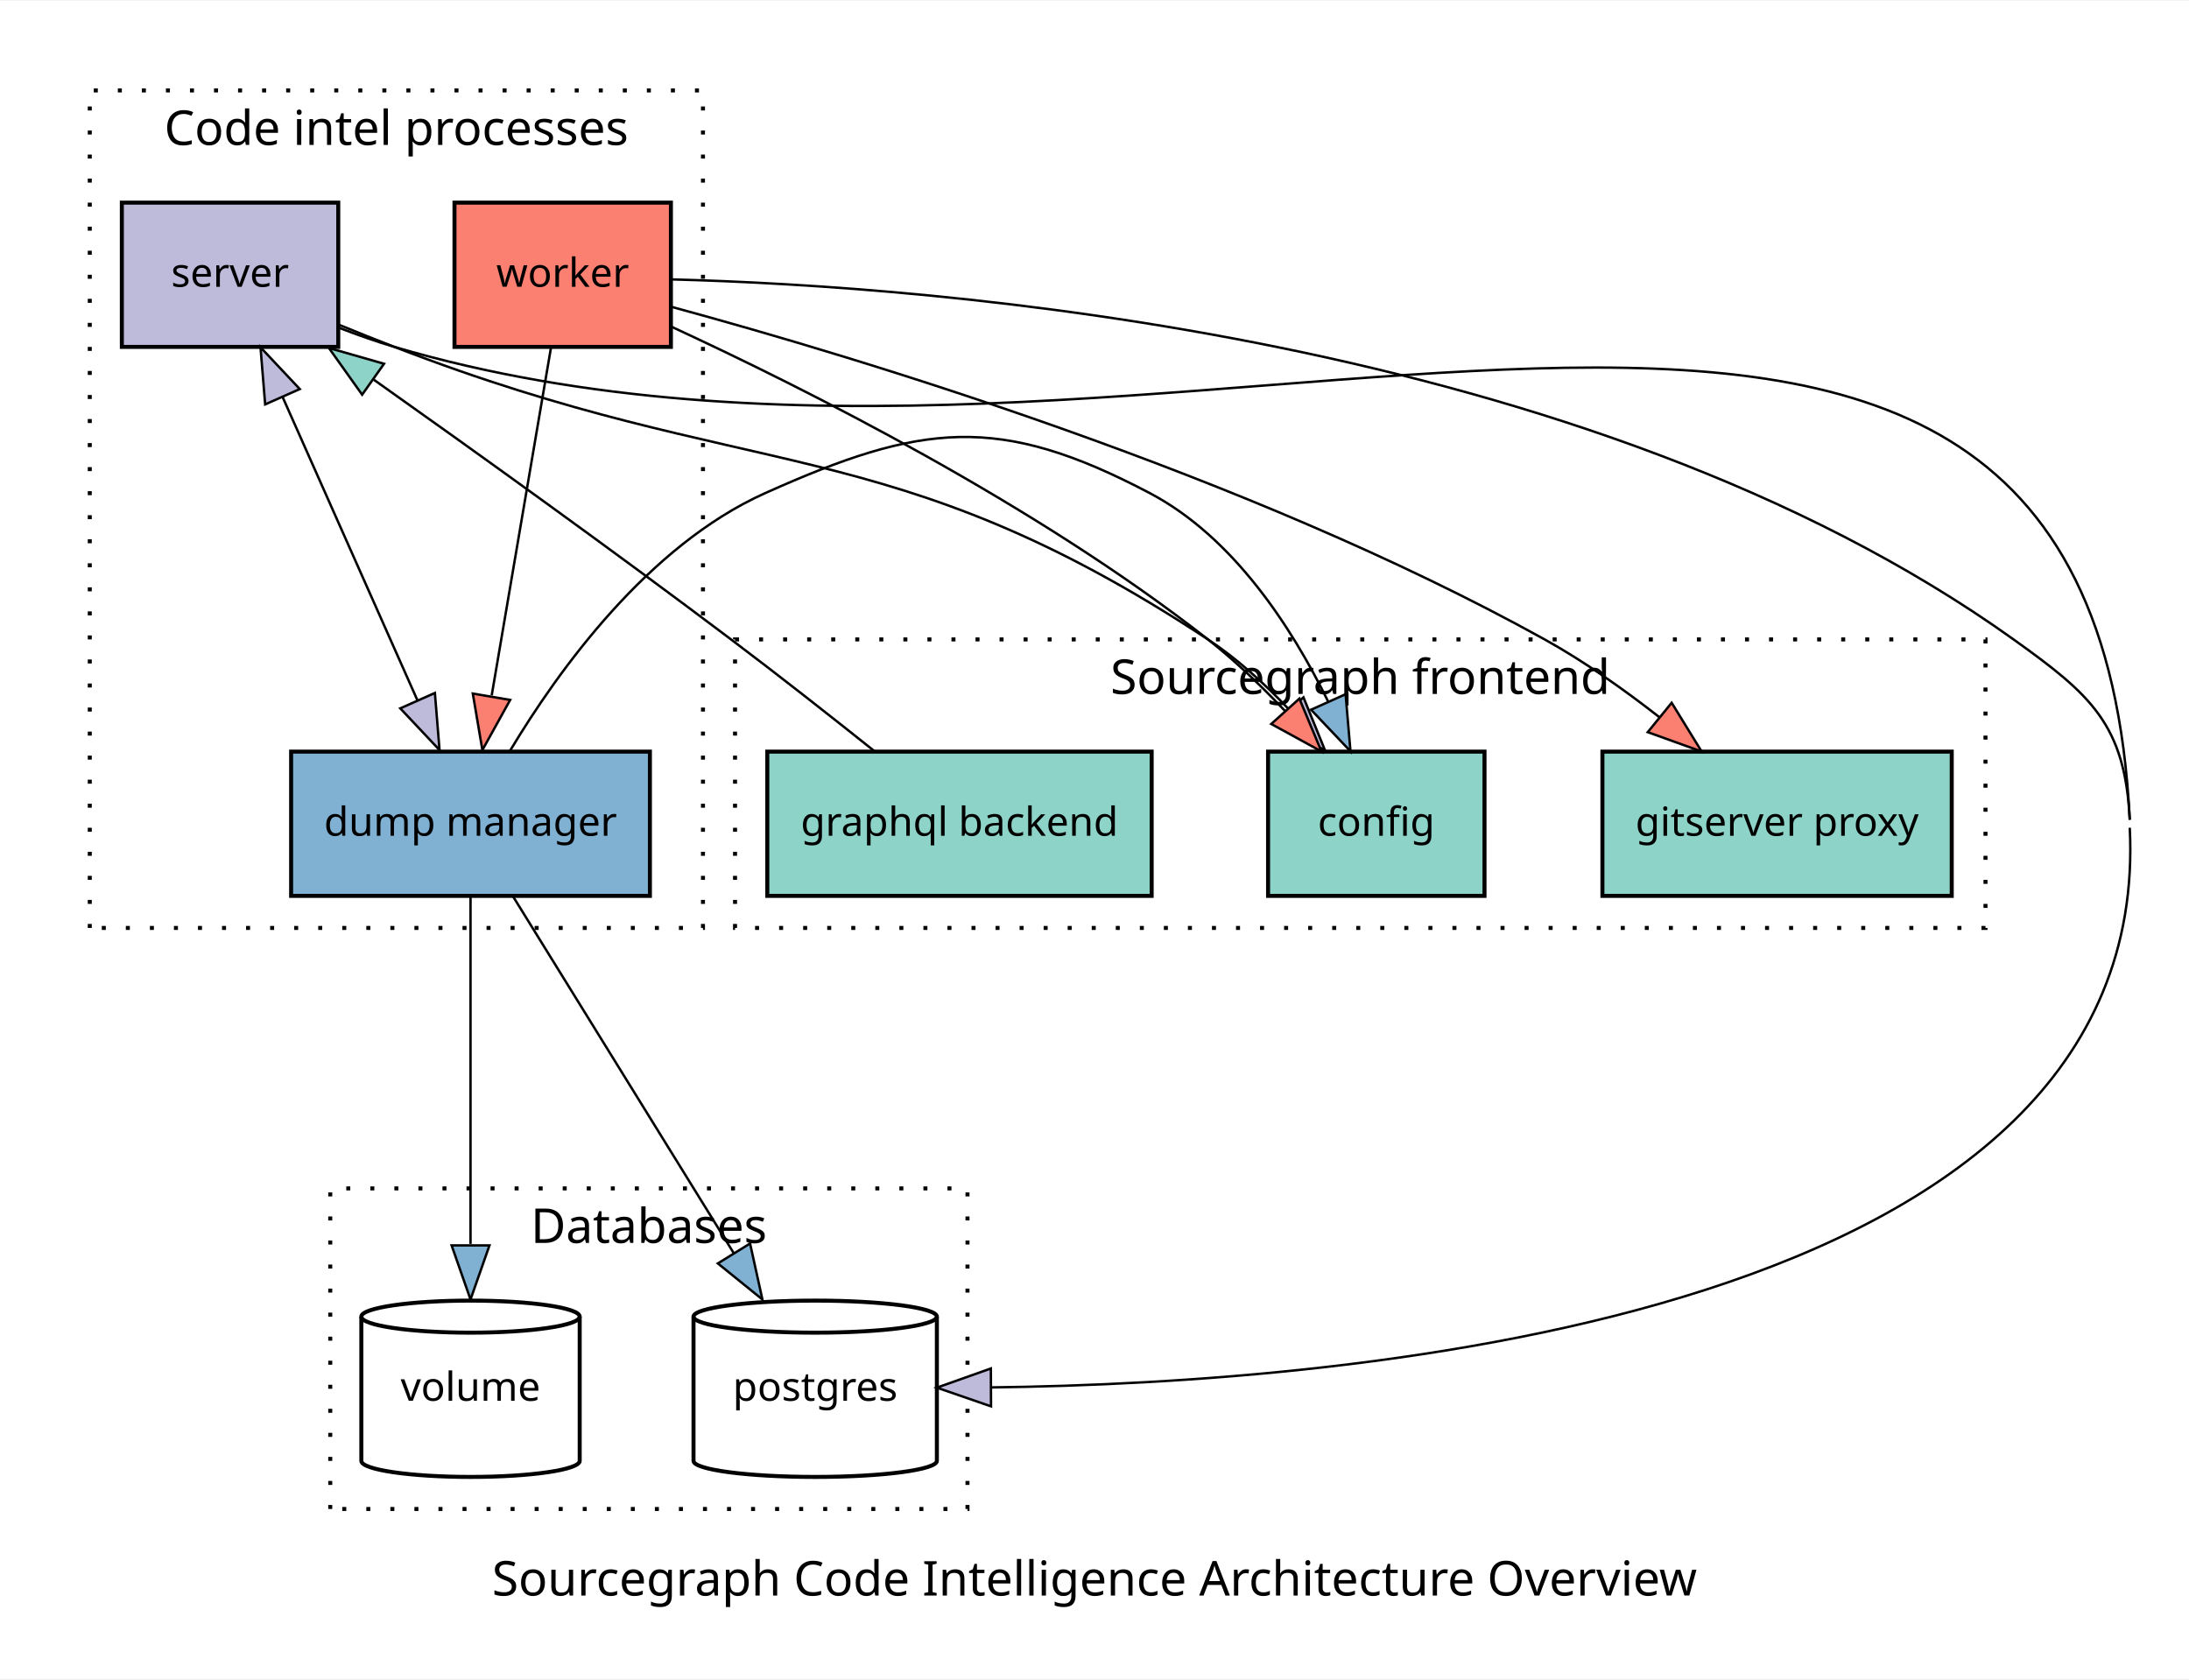
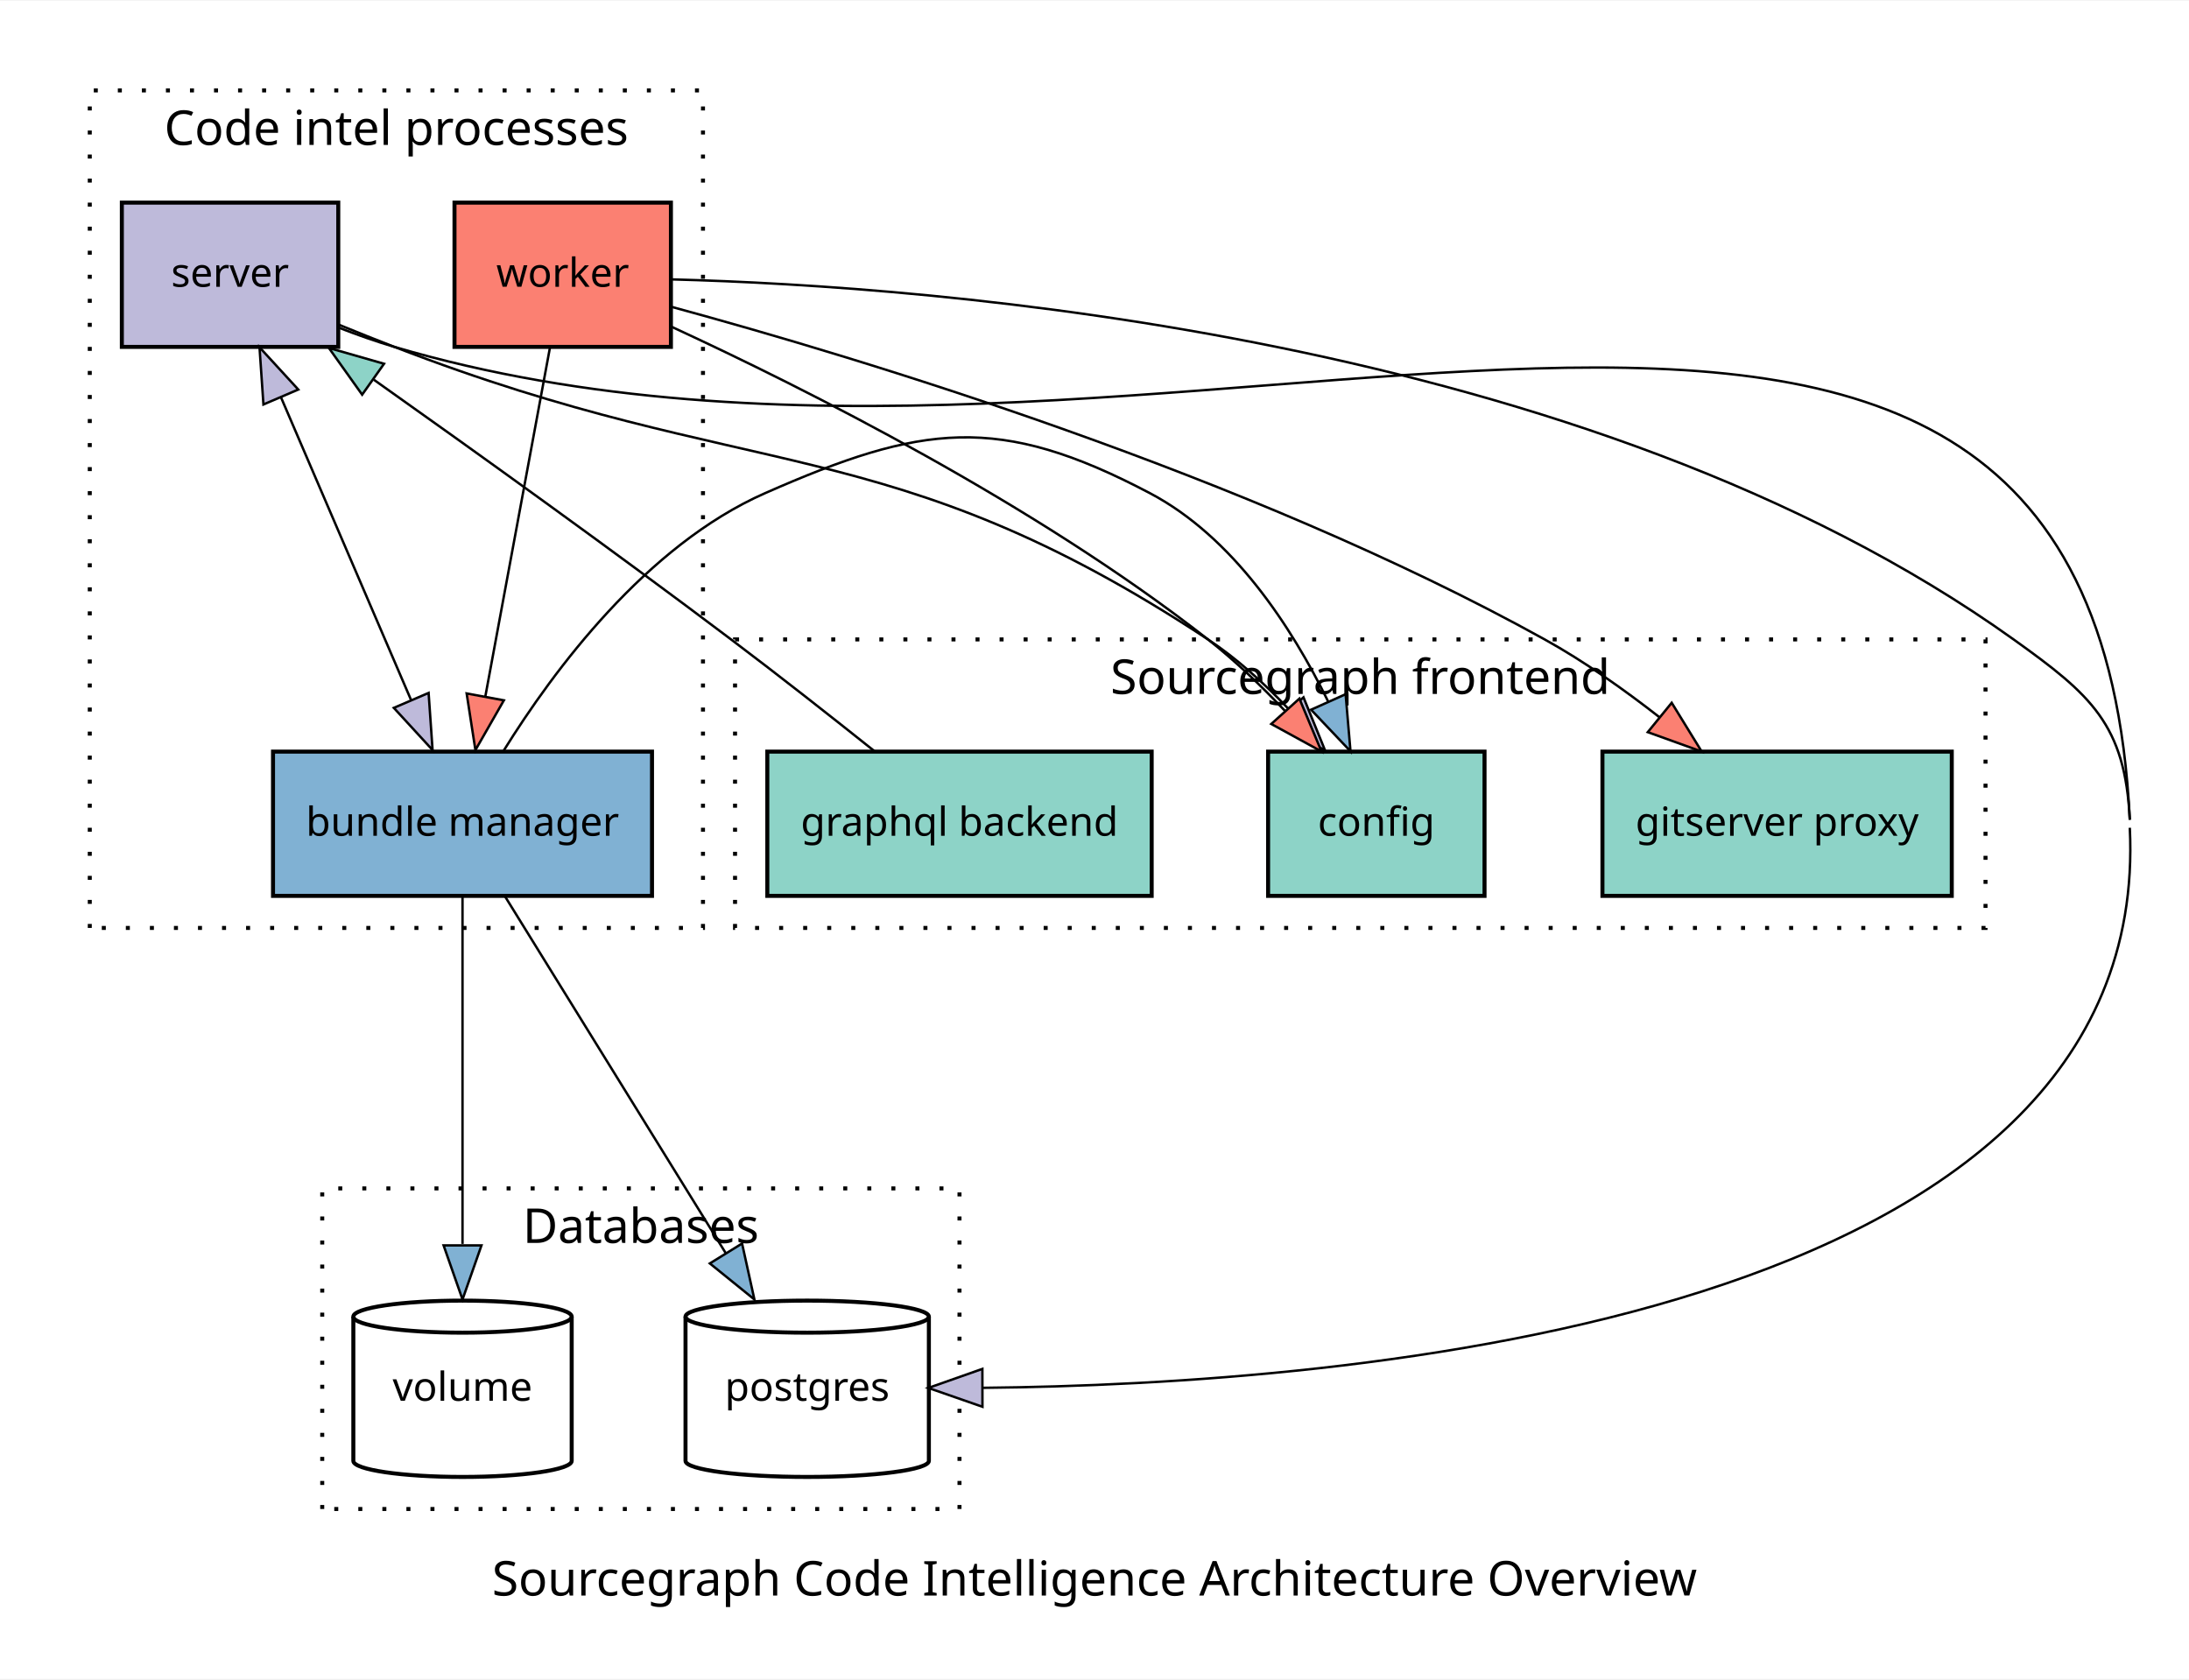
- <svg xmlns="http://www.w3.org/2000/svg" xmlns:xlink="http://www.w3.org/1999/xlink" width="546pt" height="419pt" viewBox="0.00 0.00 546.18 418.80">
+ <svg xmlns="http://www.w3.org/2000/svg" xmlns:xlink="http://www.w3.org/1999/xlink" width="546pt" height="419pt" viewBox="0.00 0.00 546.17 418.80">
  <g id="graph0" class="graph" transform="scale(1 1) rotate(0) translate(14.4 404.4)">
-     <polygon fill="white" stroke="transparent" points="-14.4,14.4 -14.4,-404.4 531.78,-404.4 531.78,14.4 -14.4,14.4" />
+     <polygon fill="white" stroke="transparent" points="-14.4,14.4 -14.4,-404.4 531.77,-404.4 531.77,14.4 -14.4,14.4" />
    <text text-anchor="middle" x="258.69" y="-6.4" font-family="Iosevka" font-size="12.00">Sourcegraph Code Intelligence Architecture Overview</text>
-     <g id="clust3" class="cluster">
-       <polygon fill="none" stroke="black" stroke-dasharray="1,5" points="68,-28 68,-108 227,-108 227,-28 68,-28" />
-       <text text-anchor="middle" x="147.5" y="-94.4" font-family="Iosevka" font-size="12.00">Databases</text>
-     </g>
    <g id="clust1" class="cluster">
      <polygon fill="none" stroke="black" stroke-dasharray="1,5" points="169,-173 169,-245 481,-245 481,-173 169,-173" />
      <text text-anchor="middle" x="325" y="-231.4" font-family="Iosevka" font-size="12.00">Sourcegraph frontend</text>
    </g>
    <g id="clust2" class="cluster">
      <polygon fill="none" stroke="black" stroke-dasharray="1,5" points="8,-173 8,-382 161,-382 161,-173 8,-173" />
      <text text-anchor="middle" x="84.5" y="-368.4" font-family="Iosevka" font-size="12.00">Code intel processes</text>
+     </g>
+     <g id="clust3" class="cluster">
+       <polygon fill="none" stroke="black" stroke-dasharray="1,5" points="66,-28 66,-108 225,-108 225,-28 66,-28" />
+       <text text-anchor="middle" x="145.5" y="-94.4" font-family="Iosevka" font-size="12.00">Databases</text>
    </g>
    <g id="node1" class="node">
      <polygon fill="#8dd3c7" stroke="black" points="272.95,-217 177.05,-217 177.05,-181 272.95,-181 272.95,-217" />
      <text text-anchor="middle" x="225" y="-196" font-family="Iosevka" font-size="10.00">graphql backend</text>
    </g>
    <g id="node4" class="node">
      <g id="a_node4">
        <a xlink:href="https://github.com/sourcegraph/sourcegraph/tree/master/lsif/src/server" xlink:title="server" target="_blank">
          <polygon fill="#bebada" stroke="black" points="70,-354 16,-354 16,-318 70,-318 70,-354" />
          <text text-anchor="middle" x="43" y="-333" font-family="Iosevka" font-size="10.00">server</text>
        </a>
      </g>
    </g>
    <g id="edge1" class="edge">
      <path fill="none" stroke="black" stroke-width="0.6" d="M203.79,-217.11C193.14,-225.61 179.98,-235.97 168,-245 138.33,-267.38 104.03,-291.99 78.87,-309.81" />
      <polygon fill="#8dd3c7" stroke="black" stroke-width="0.6" points="75.96,-306.08 67.66,-317.73 81.42,-313.79 75.96,-306.08" />
    </g>
    <g id="node2" class="node">
      <polygon fill="#8dd3c7" stroke="black" points="472.58,-217 385.42,-217 385.42,-181 472.58,-181 472.58,-217" />
      <text text-anchor="middle" x="429" y="-196" font-family="Iosevka" font-size="10.00">gitserver proxy</text>
    </g>
    <g id="node3" class="node">
      <polygon fill="#8dd3c7" stroke="black" points="356,-217 302,-217 302,-181 356,-181 356,-217" />
      <text text-anchor="middle" x="329" y="-196" font-family="Iosevka" font-size="10.00">config</text>
    </g>
    <g id="edge2" class="edge">
      <path fill="none" stroke="black" stroke-width="0.6" d="M70.27,-323.48C74.84,-321.61 79.54,-319.72 84,-318 173.42,-283.41 206.93,-297.75 287,-245 294.2,-240.25 301.04,-234.03 307.02,-227.73" />
      <polygon fill="#bebada" stroke="black" stroke-width="0.6" points="310.83,-230.55 316.21,-217.3 303.74,-224.31 310.83,-230.55" />
    </g>
    <g id="node6" class="node">
      <g id="a_node6">
-         <a xlink:href="https://github.com/sourcegraph/sourcegraph/tree/master/lsif/src/dump-manager" xlink:title="dump manager" target="_blank">
-           <polygon fill="#80b1d3" stroke="black" points="147.76,-217 58.24,-217 58.24,-181 147.76,-181 147.76,-217" />
-           <text text-anchor="middle" x="103" y="-196" font-family="Iosevka" font-size="10.00">dump manager</text>
+         <a xlink:href="https://github.com/sourcegraph/sourcegraph/tree/master/lsif/src/bundle-manager" xlink:title="bundle manager" target="_blank">
+           <polygon fill="#80b1d3" stroke="black" points="148.28,-217 53.72,-217 53.72,-181 148.28,-181 148.28,-217" />
+           <text text-anchor="middle" x="101" y="-196" font-family="Iosevka" font-size="10.00">bundle manager</text>
        </a>
      </g>
    </g>
    <g id="edge3" class="edge">
-       <path fill="none" stroke="black" stroke-width="0.6" d="M56.15,-305.41C66.11,-283 79.74,-252.34 89.73,-229.86" />
-       <polygon fill="#bebada" stroke="black" stroke-width="0.6" points="51.76,-303.65 50.6,-317.9 60.4,-307.48 51.76,-303.65" />
-       <polygon fill="#bebada" stroke="black" stroke-width="0.6" points="94.11,-231.64 95.27,-217.39 85.47,-227.8 94.11,-231.64" />
+       <path fill="none" stroke="black" stroke-width="0.6" d="M55.71,-305.41C65.34,-283 78.51,-252.34 88.17,-229.86" />
+       <polygon fill="#bebada" stroke="black" stroke-width="0.6" points="51.33,-303.63 50.35,-317.9 60.02,-307.36 51.33,-303.63" />
+       <polygon fill="#bebada" stroke="black" stroke-width="0.6" points="92.54,-231.65 93.53,-217.39 83.86,-227.92 92.54,-231.65" />
    </g>
    <g id="node7" class="node">
-       <path fill="white" stroke="black" d="M219.36,-76C219.36,-78.21 205.75,-80 189,-80 172.25,-80 158.64,-78.21 158.64,-76 158.64,-76 158.64,-40 158.64,-40 158.64,-37.79 172.25,-36 189,-36 205.75,-36 219.36,-37.79 219.36,-40 219.36,-40 219.36,-76 219.36,-76" />
-       <path fill="none" stroke="black" d="M219.36,-76C219.36,-73.79 205.75,-72 189,-72 172.25,-72 158.64,-73.79 158.64,-76" />
-       <text text-anchor="middle" x="189" y="-55" font-family="Iosevka" font-size="10.00">postgres</text>
+       <path fill="white" stroke="black" d="M217.36,-76C217.36,-78.21 203.75,-80 187,-80 170.25,-80 156.64,-78.21 156.64,-76 156.64,-76 156.64,-40 156.64,-40 156.64,-37.79 170.25,-36 187,-36 203.75,-36 217.36,-37.79 217.36,-40 217.36,-40 217.36,-76 217.36,-76" />
+       <path fill="none" stroke="black" d="M217.36,-76C217.36,-73.79 203.75,-72 187,-72 170.25,-72 156.64,-73.79 156.64,-76" />
+       <text text-anchor="middle" x="187" y="-55" font-family="Iosevka" font-size="10.00">postgres</text>
    </g>
    <g id="edge4" class="edge">
-       <path fill="none" stroke="black" stroke-width="0.6" d="M70.05,-322.83C74.65,-321.04 79.42,-319.35 84,-318 275.37,-261.75 507.11,-399.22 517,-200" />
-       <path fill="none" stroke="black" stroke-width="0.6" d="M517,-198C523.07,-75.75 323.72,-59.44 232.94,-58.34" />
-       <polygon fill="#bebada" stroke="black" stroke-width="0.6" points="232.87,-53.61 219.35,-58.28 232.83,-63.06 232.87,-53.61" />
+       <path fill="none" stroke="black" stroke-width="0.6" d="M70.05,-322.83C74.65,-321.04 79.42,-319.35 84,-318 275.37,-261.75 507.33,-399.23 517,-200" />
+       <path fill="none" stroke="black" stroke-width="0.6" d="M517,-198C522.97,-74.96 321.99,-59.12 230.85,-58.24" />
+       <polygon fill="#bebada" stroke="black" stroke-width="0.6" points="230.73,-53.51 217.22,-58.21 230.71,-62.96 230.73,-53.51" />
    </g>
    <g id="node5" class="node">
      <g id="a_node5">
        <a xlink:href="https://github.com/sourcegraph/sourcegraph/tree/master/lsif/src/worker" xlink:title="worker" target="_blank">
          <polygon fill="#fb8072" stroke="black" points="153,-354 99,-354 99,-318 153,-318 153,-354" />
          <text text-anchor="middle" x="126" y="-333" font-family="Iosevka" font-size="10.00">worker</text>
        </a>
      </g>
    </g>
    <g id="edge5" class="edge">
      <path fill="none" stroke="black" stroke-width="0.6" d="M153.27,-327.96C199.8,-315.32 296.68,-286.18 371,-245 380.88,-239.53 390.86,-232.45 399.7,-225.54" />
      <polygon fill="#fb8072" stroke="black" stroke-width="0.6" points="402.7,-229.19 410.19,-217.01 396.73,-221.86 402.7,-229.19" />
    </g>
    <g id="edge6" class="edge">
      <path fill="none" stroke="black" stroke-width="0.6" d="M153.21,-323C186.55,-307.59 243.9,-278.78 287,-245 293.68,-239.76 300.26,-233.44 306.16,-227.22" />
      <polygon fill="#fb8072" stroke="black" stroke-width="0.6" points="309.81,-230.23 315.33,-217.03 302.79,-223.9 309.81,-230.23" />
    </g>
    <g id="edge7" class="edge">
-       <path fill="none" stroke="black" stroke-width="0.6" d="M123.09,-317.9C119.37,-296.11 112.89,-258.04 108.29,-231.06" />
-       <polygon fill="#fb8072" stroke="black" stroke-width="0.6" points="112.89,-229.9 105.96,-217.39 103.57,-231.49 112.89,-229.9" />
+       <path fill="none" stroke="black" stroke-width="0.6" d="M122.83,-317.9C118.78,-296.01 111.68,-257.69 106.68,-230.69" />
+       <polygon fill="#fb8072" stroke="black" stroke-width="0.6" points="111.32,-229.8 104.22,-217.39 102.03,-231.52 111.32,-229.8" />
    </g>
    <g id="edge8" class="edge">
-       <path fill="none" stroke="black" stroke-width="0.6" d="M153.32,-334.84C217.73,-333.15 381.61,-321.12 488,-245 507.35,-231.16 515.82,-223.76 517,-200" />
+       <path fill="none" stroke="black" stroke-width="0.6" d="M153.32,-334.84C217.73,-333.15 381.61,-321.12 488,-245 507.35,-231.16 515.85,-223.77 517,-200" />
    </g>
    <g id="edge9" class="edge">
-       <path fill="none" stroke="black" stroke-width="0.6" d="M112.87,-217.23C124.9,-237.28 147.27,-268.39 176.5,-281.5 215.43,-298.96 234.76,-301.4 272.5,-281.5 293.24,-270.57 307.82,-248.21 316.97,-229.53" />
+       <path fill="none" stroke="black" stroke-width="0.6" d="M111.27,-217.24C123.74,-237.31 146.83,-268.43 176.5,-281.5 215.55,-298.7 234.76,-301.4 272.5,-281.5 293.24,-270.57 307.82,-248.21 316.97,-229.53" />
      <polygon fill="#80b1d3" stroke="black" stroke-width="0.6" points="321.34,-231.33 322.56,-217.08 312.72,-227.46 321.34,-231.33" />
    </g>
    <g id="edge11" class="edge">
-       <path fill="none" stroke="black" stroke-width="0.6" d="M113.55,-180.96C127.22,-158.85 151.36,-119.83 168.66,-91.87" />
-       <polygon fill="#80b1d3" stroke="black" stroke-width="0.6" points="172.75,-94.25 175.83,-80.28 164.71,-89.28 172.75,-94.25" />
+       <path fill="none" stroke="black" stroke-width="0.6" d="M111.55,-180.96C125.22,-158.85 149.36,-119.83 166.66,-91.87" />
+       <polygon fill="#80b1d3" stroke="black" stroke-width="0.6" points="170.75,-94.25 173.83,-80.28 162.71,-89.28 170.75,-94.25" />
    </g>
    <g id="node8" class="node">
-       <path fill="white" stroke="black" d="M130.24,-76C130.24,-78.21 118.03,-80 103,-80 87.97,-80 75.76,-78.21 75.76,-76 75.76,-76 75.76,-40 75.76,-40 75.76,-37.79 87.97,-36 103,-36 118.03,-36 130.24,-37.79 130.24,-40 130.24,-40 130.24,-76 130.24,-76" />
-       <path fill="none" stroke="black" d="M130.24,-76C130.24,-73.79 118.03,-72 103,-72 87.97,-72 75.76,-73.79 75.76,-76" />
-       <text text-anchor="middle" x="103" y="-55" font-family="Iosevka" font-size="10.00">volume</text>
+       <path fill="white" stroke="black" d="M128.24,-76C128.24,-78.21 116.03,-80 101,-80 85.97,-80 73.76,-78.21 73.76,-76 73.76,-76 73.76,-40 73.76,-40 73.76,-37.79 85.97,-36 101,-36 116.03,-36 128.24,-37.79 128.24,-40 128.24,-40 128.24,-76 128.24,-76" />
+       <path fill="none" stroke="black" d="M128.24,-76C128.24,-73.79 116.03,-72 101,-72 85.97,-72 73.76,-73.79 73.76,-76" />
+       <text text-anchor="middle" x="101" y="-55" font-family="Iosevka" font-size="10.00">volume</text>
    </g>
    <g id="edge12" class="edge">
-       <path fill="none" stroke="black" stroke-width="0.6" d="M103,-180.96C103,-159.45 103,-121.92 103,-94.15" />
-       <polygon fill="#80b1d3" stroke="black" stroke-width="0.6" points="107.73,-93.78 103,-80.28 98.28,-93.78 107.73,-93.78" />
+       <path fill="none" stroke="black" stroke-width="0.6" d="M101,-180.96C101,-159.45 101,-121.92 101,-94.15" />
+       <polygon fill="#80b1d3" stroke="black" stroke-width="0.6" points="105.73,-93.78 101,-80.28 96.28,-93.78 105.73,-93.78" />
    </g>
  </g>
</svg>
